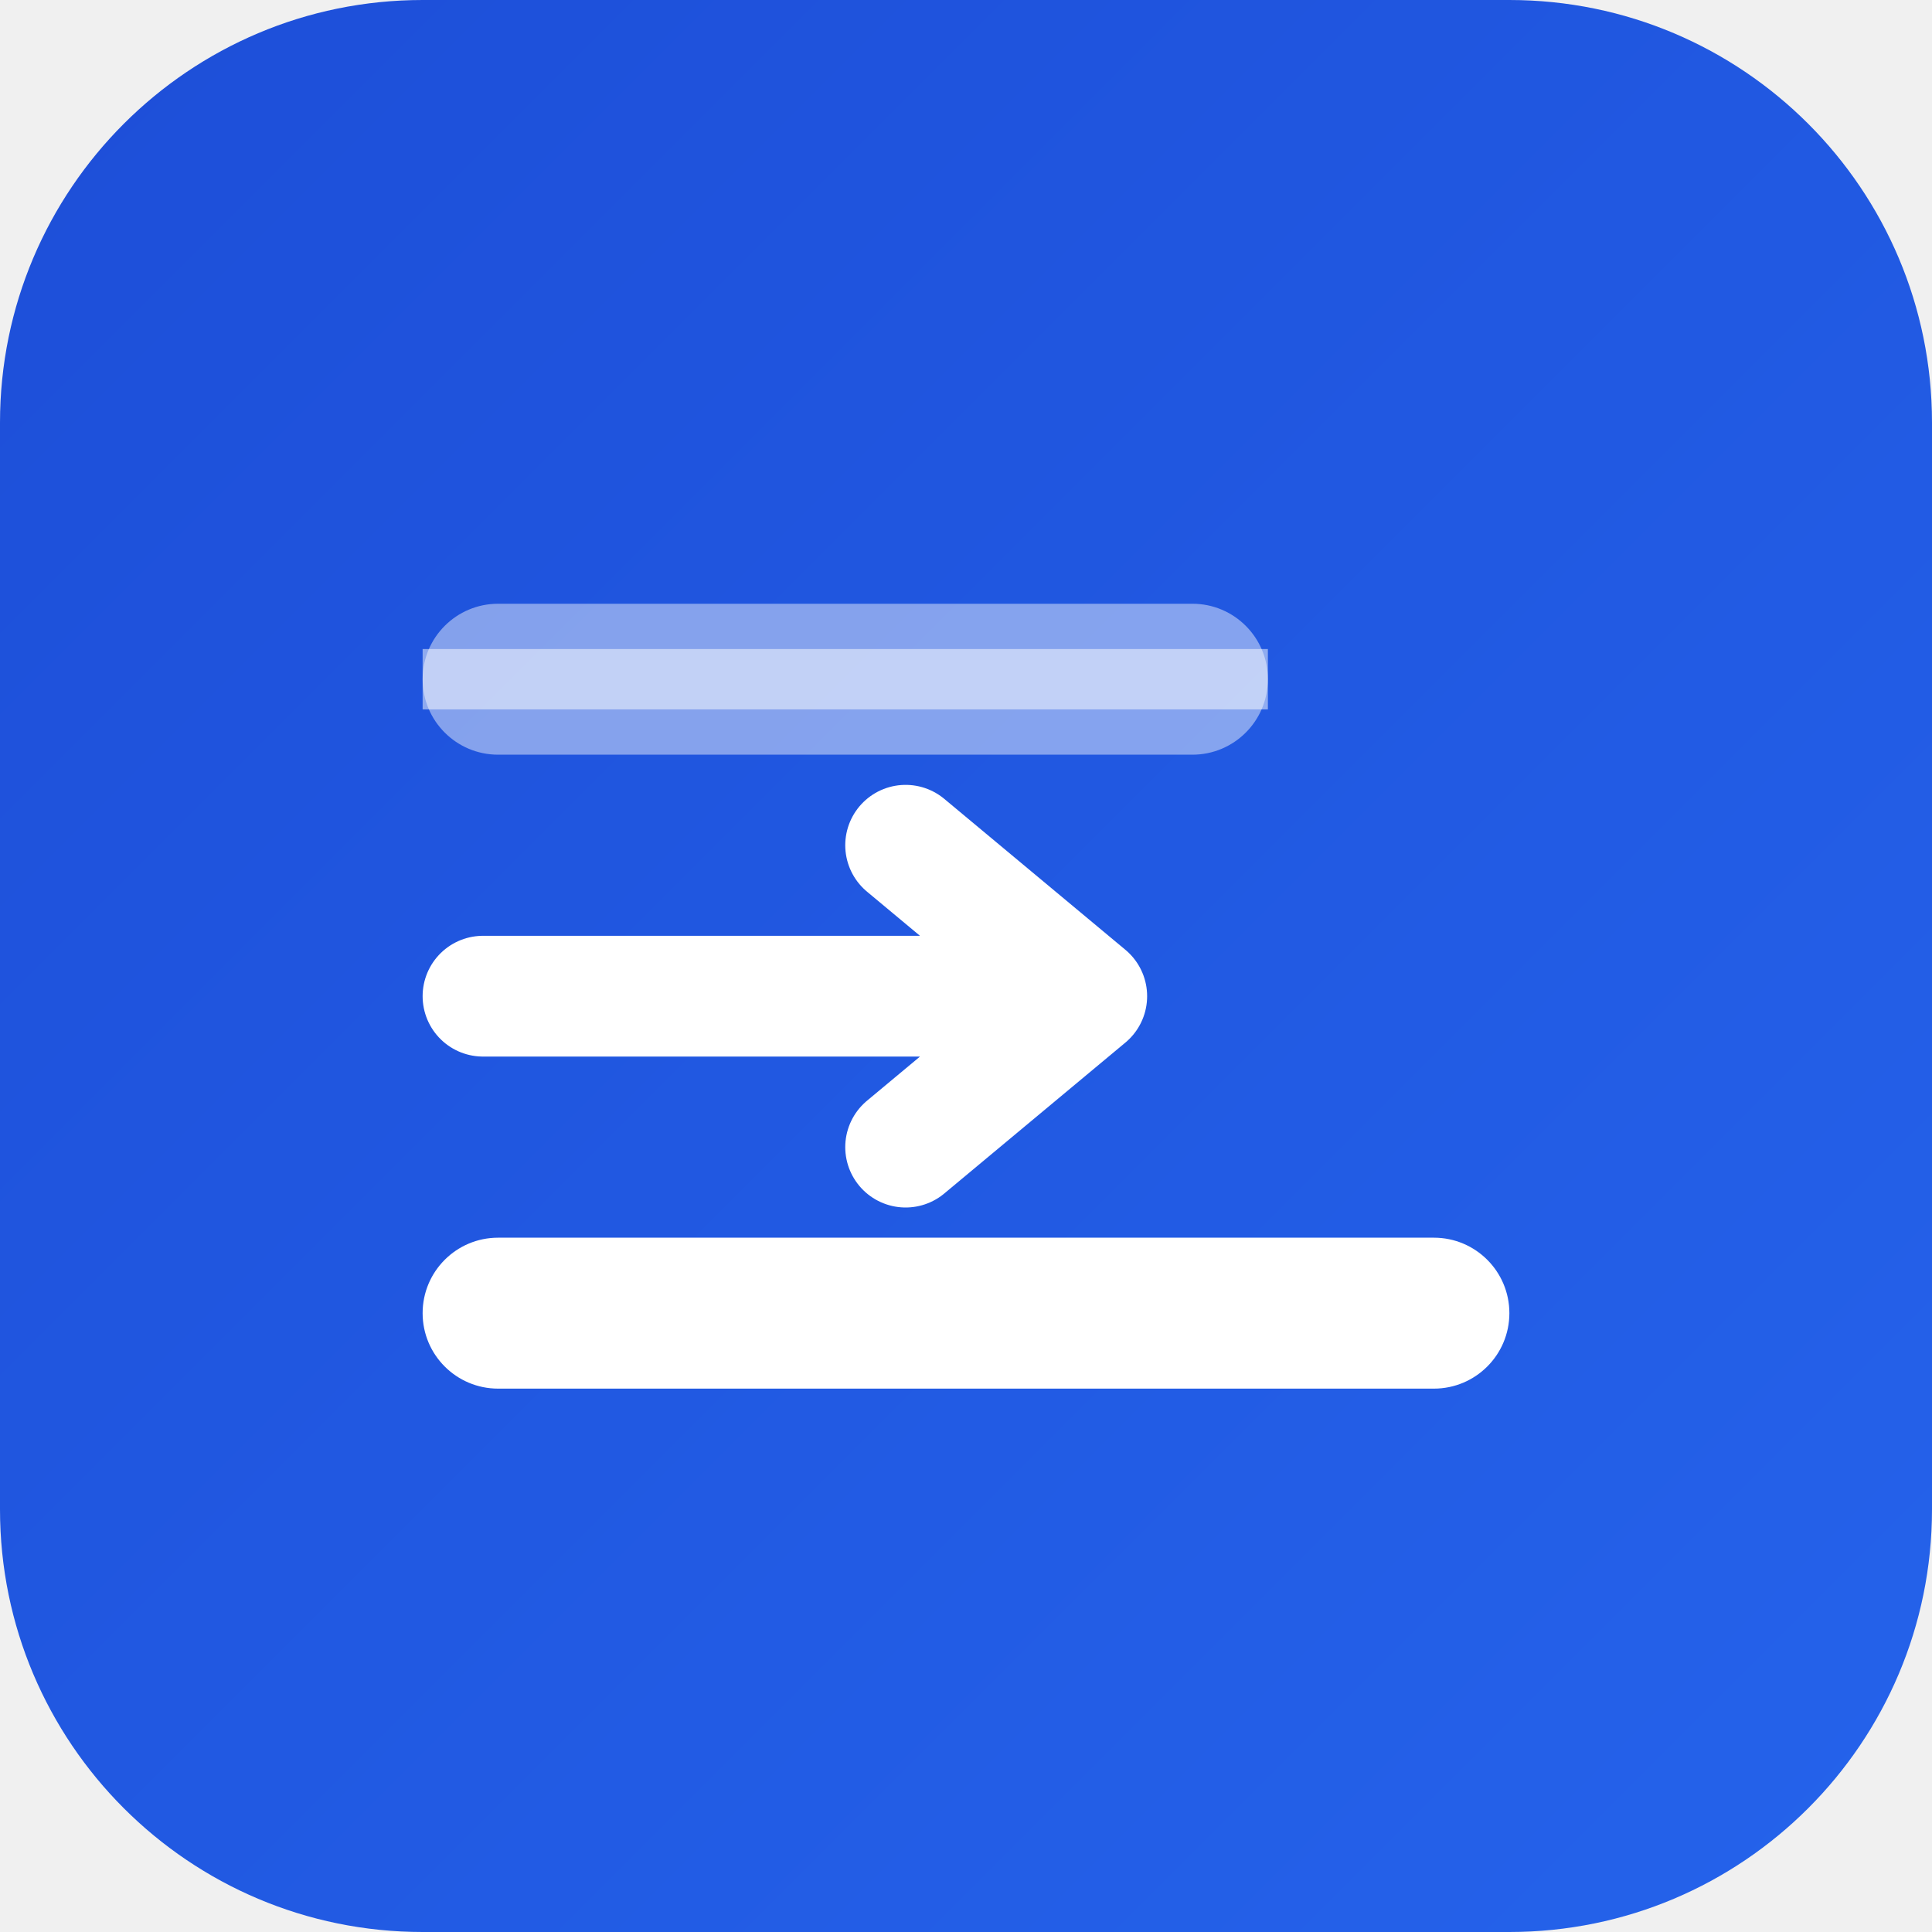
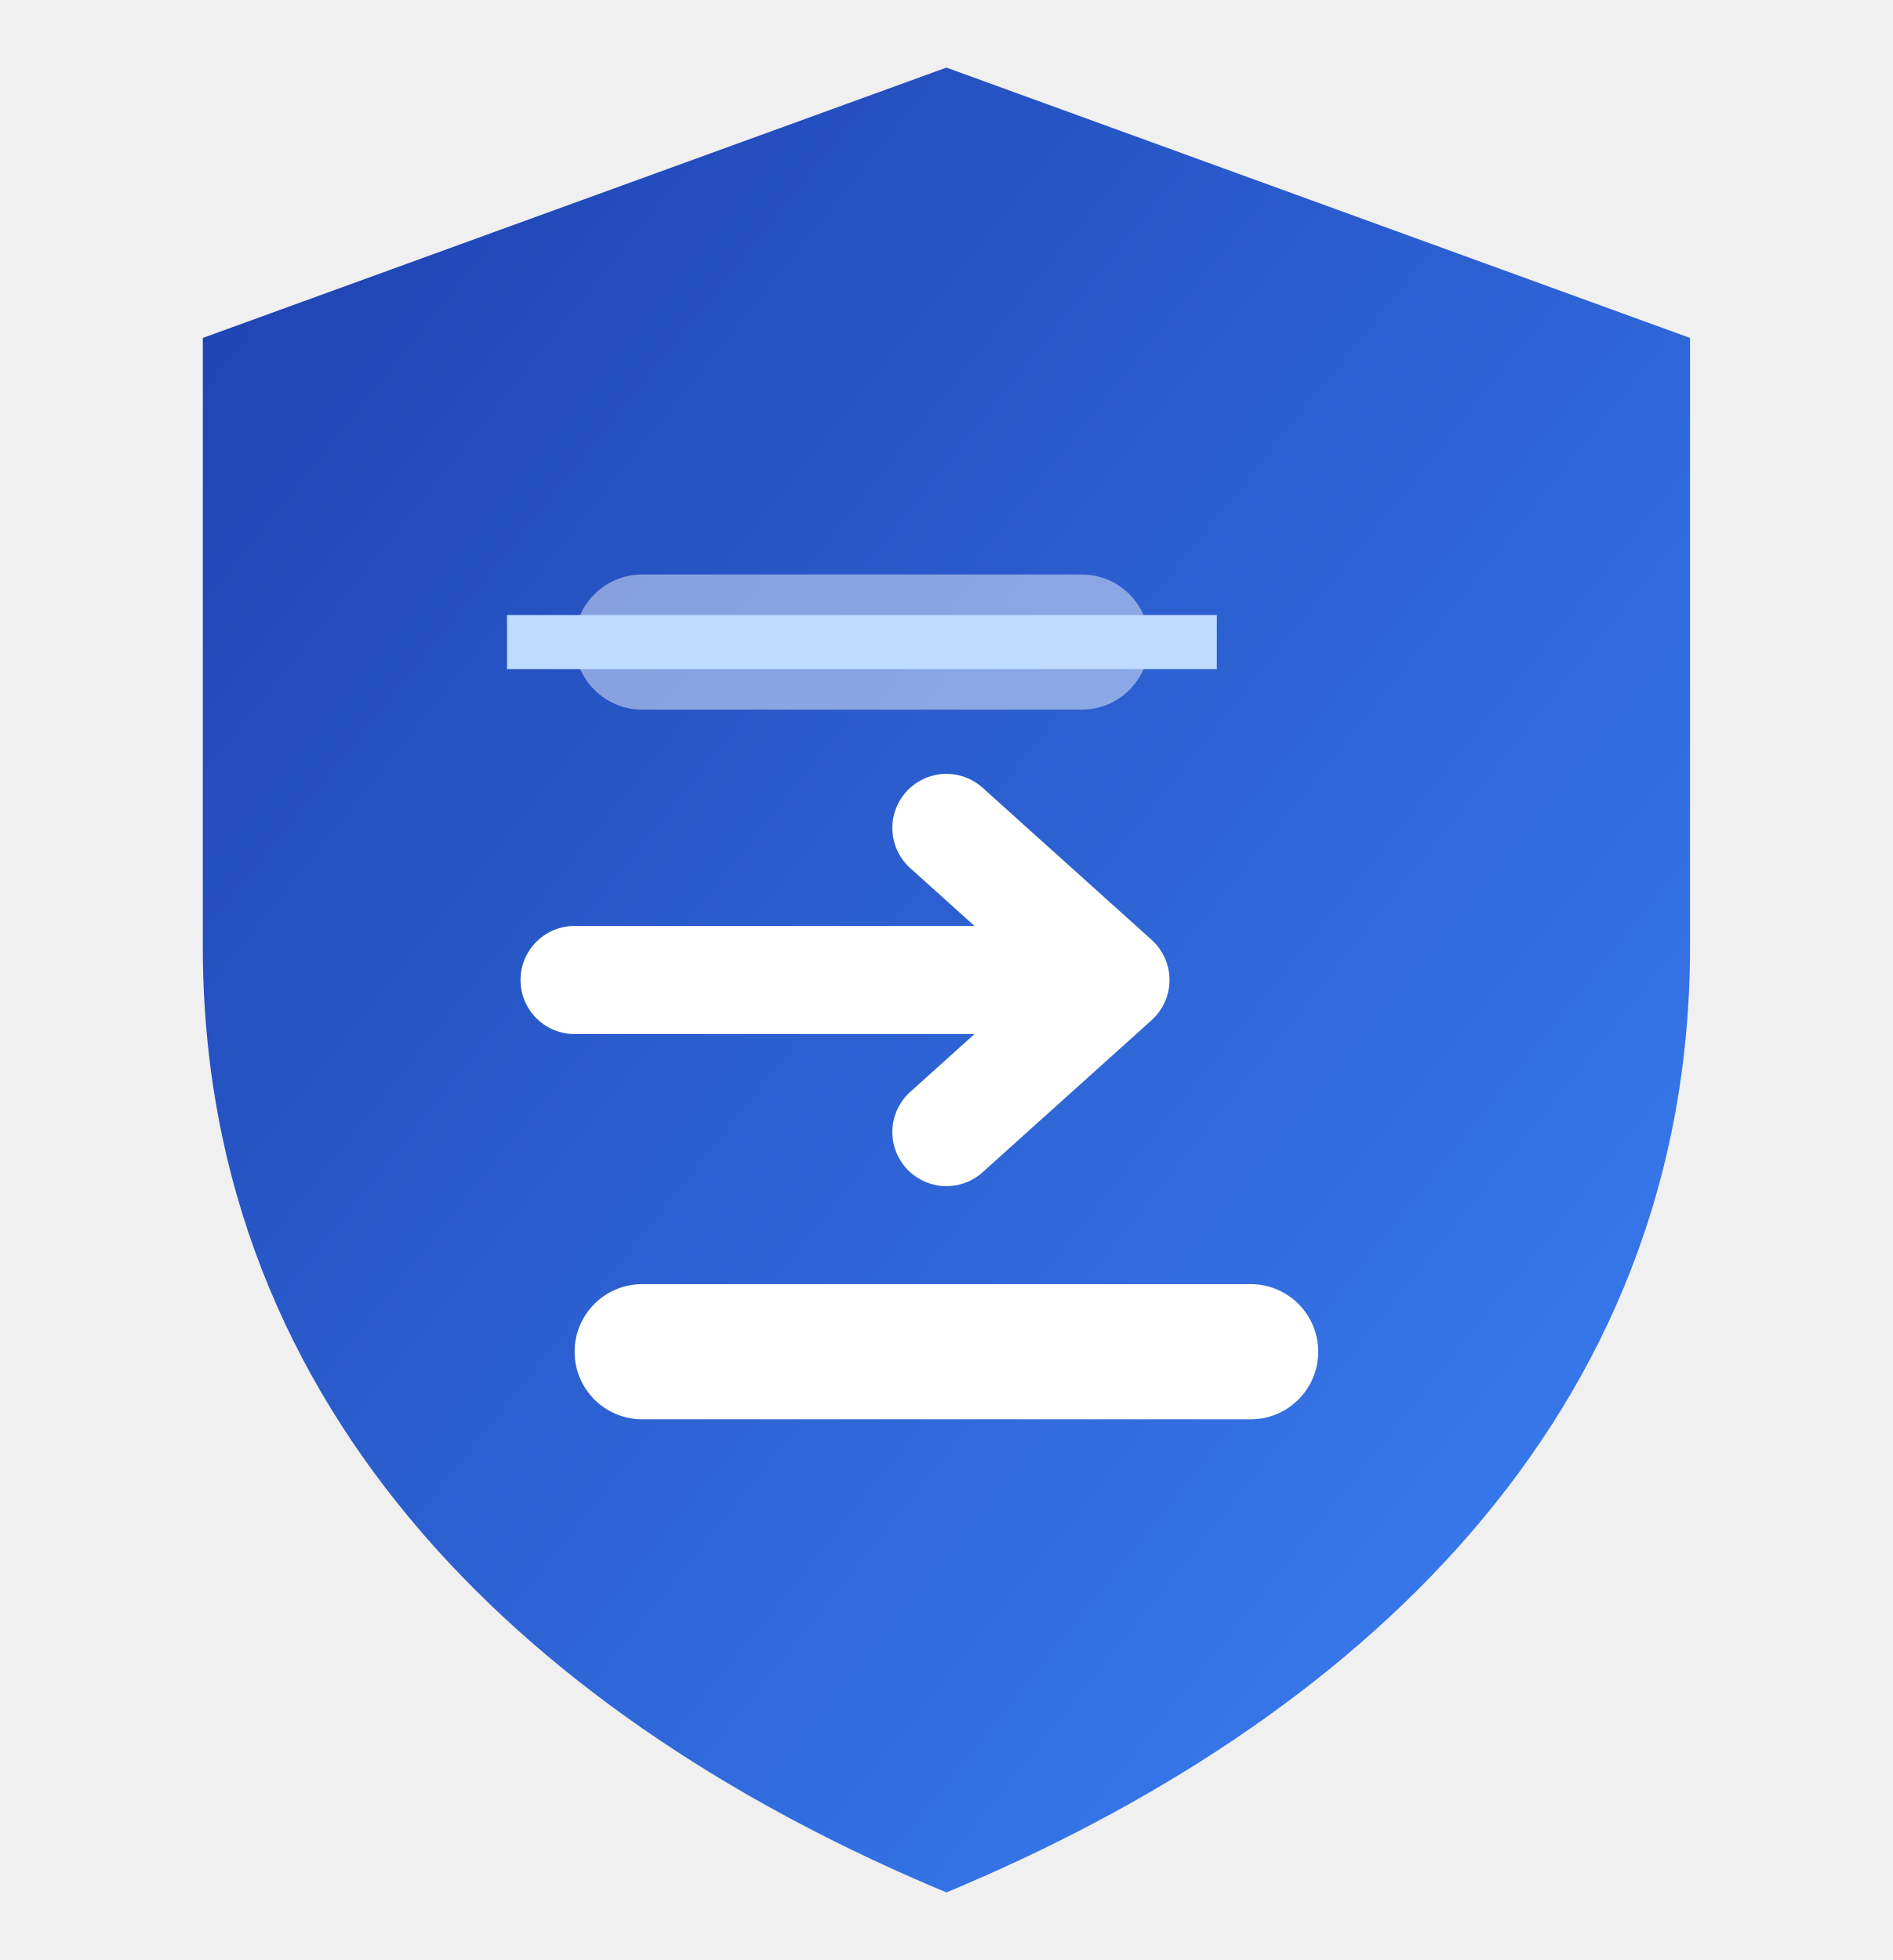
- <svg xmlns="http://www.w3.org/2000/svg" viewBox="0 0 32 32">
+ <svg xmlns="http://www.w3.org/2000/svg" viewBox="0 0 56 58">
  <defs>
-     <linearGradient id="bg" x1="0" y1="0" x2="1" y2="1">
-       <stop offset="0%" stop-color="#1d4ed8" />
-       <stop offset="100%" stop-color="#2563eb" />
+     <linearGradient id="sg" x1="0" y1="0" x2="1" y2="1">
+       <stop offset="0%" stop-color="#1e40af" />
+       <stop offset="100%" stop-color="#3b82f6" />
    </linearGradient>
  </defs>
-   <rect width="32" height="32" rx="7" fill="url(#bg)" />
-   <rect x="7" y="10" width="14" height="2.5" rx="1.25" fill="rgba(255,255,255,0.45)" />
-   <line x1="7" y1="11.25" x2="21" y2="11.25" stroke="rgba(255,255,255,0.5)" stroke-width="1" />
-   <path d="M8 16.5 L18 16.5 M15 14 L18 16.5 L15 19" stroke="white" stroke-width="2" stroke-linecap="round" stroke-linejoin="round" fill="none" />
-   <rect x="7" y="20.5" width="18" height="2.5" rx="1.25" fill="white" />
+   <path d="M28 2 L50 10 V28 C50 42 40 51 28 56 C16 51 6 42 6 28 V10 Z" fill="url(#sg)" />
+   <rect x="17" y="17" width="17" height="4" rx="2" fill="#ffffff" opacity="0.45" />
+   <line x1="15" y1="19" x2="36" y2="19" stroke="#bfdbfe" stroke-width="1.6" />
+   <path d="M17 29 H33 M28 24.5 L33 29 L28 33.5" stroke="#ffffff" stroke-width="3.2" stroke-linecap="round" stroke-linejoin="round" fill="none" />
+   <rect x="17" y="38" width="22" height="4" rx="2" fill="#ffffff" />
</svg>
